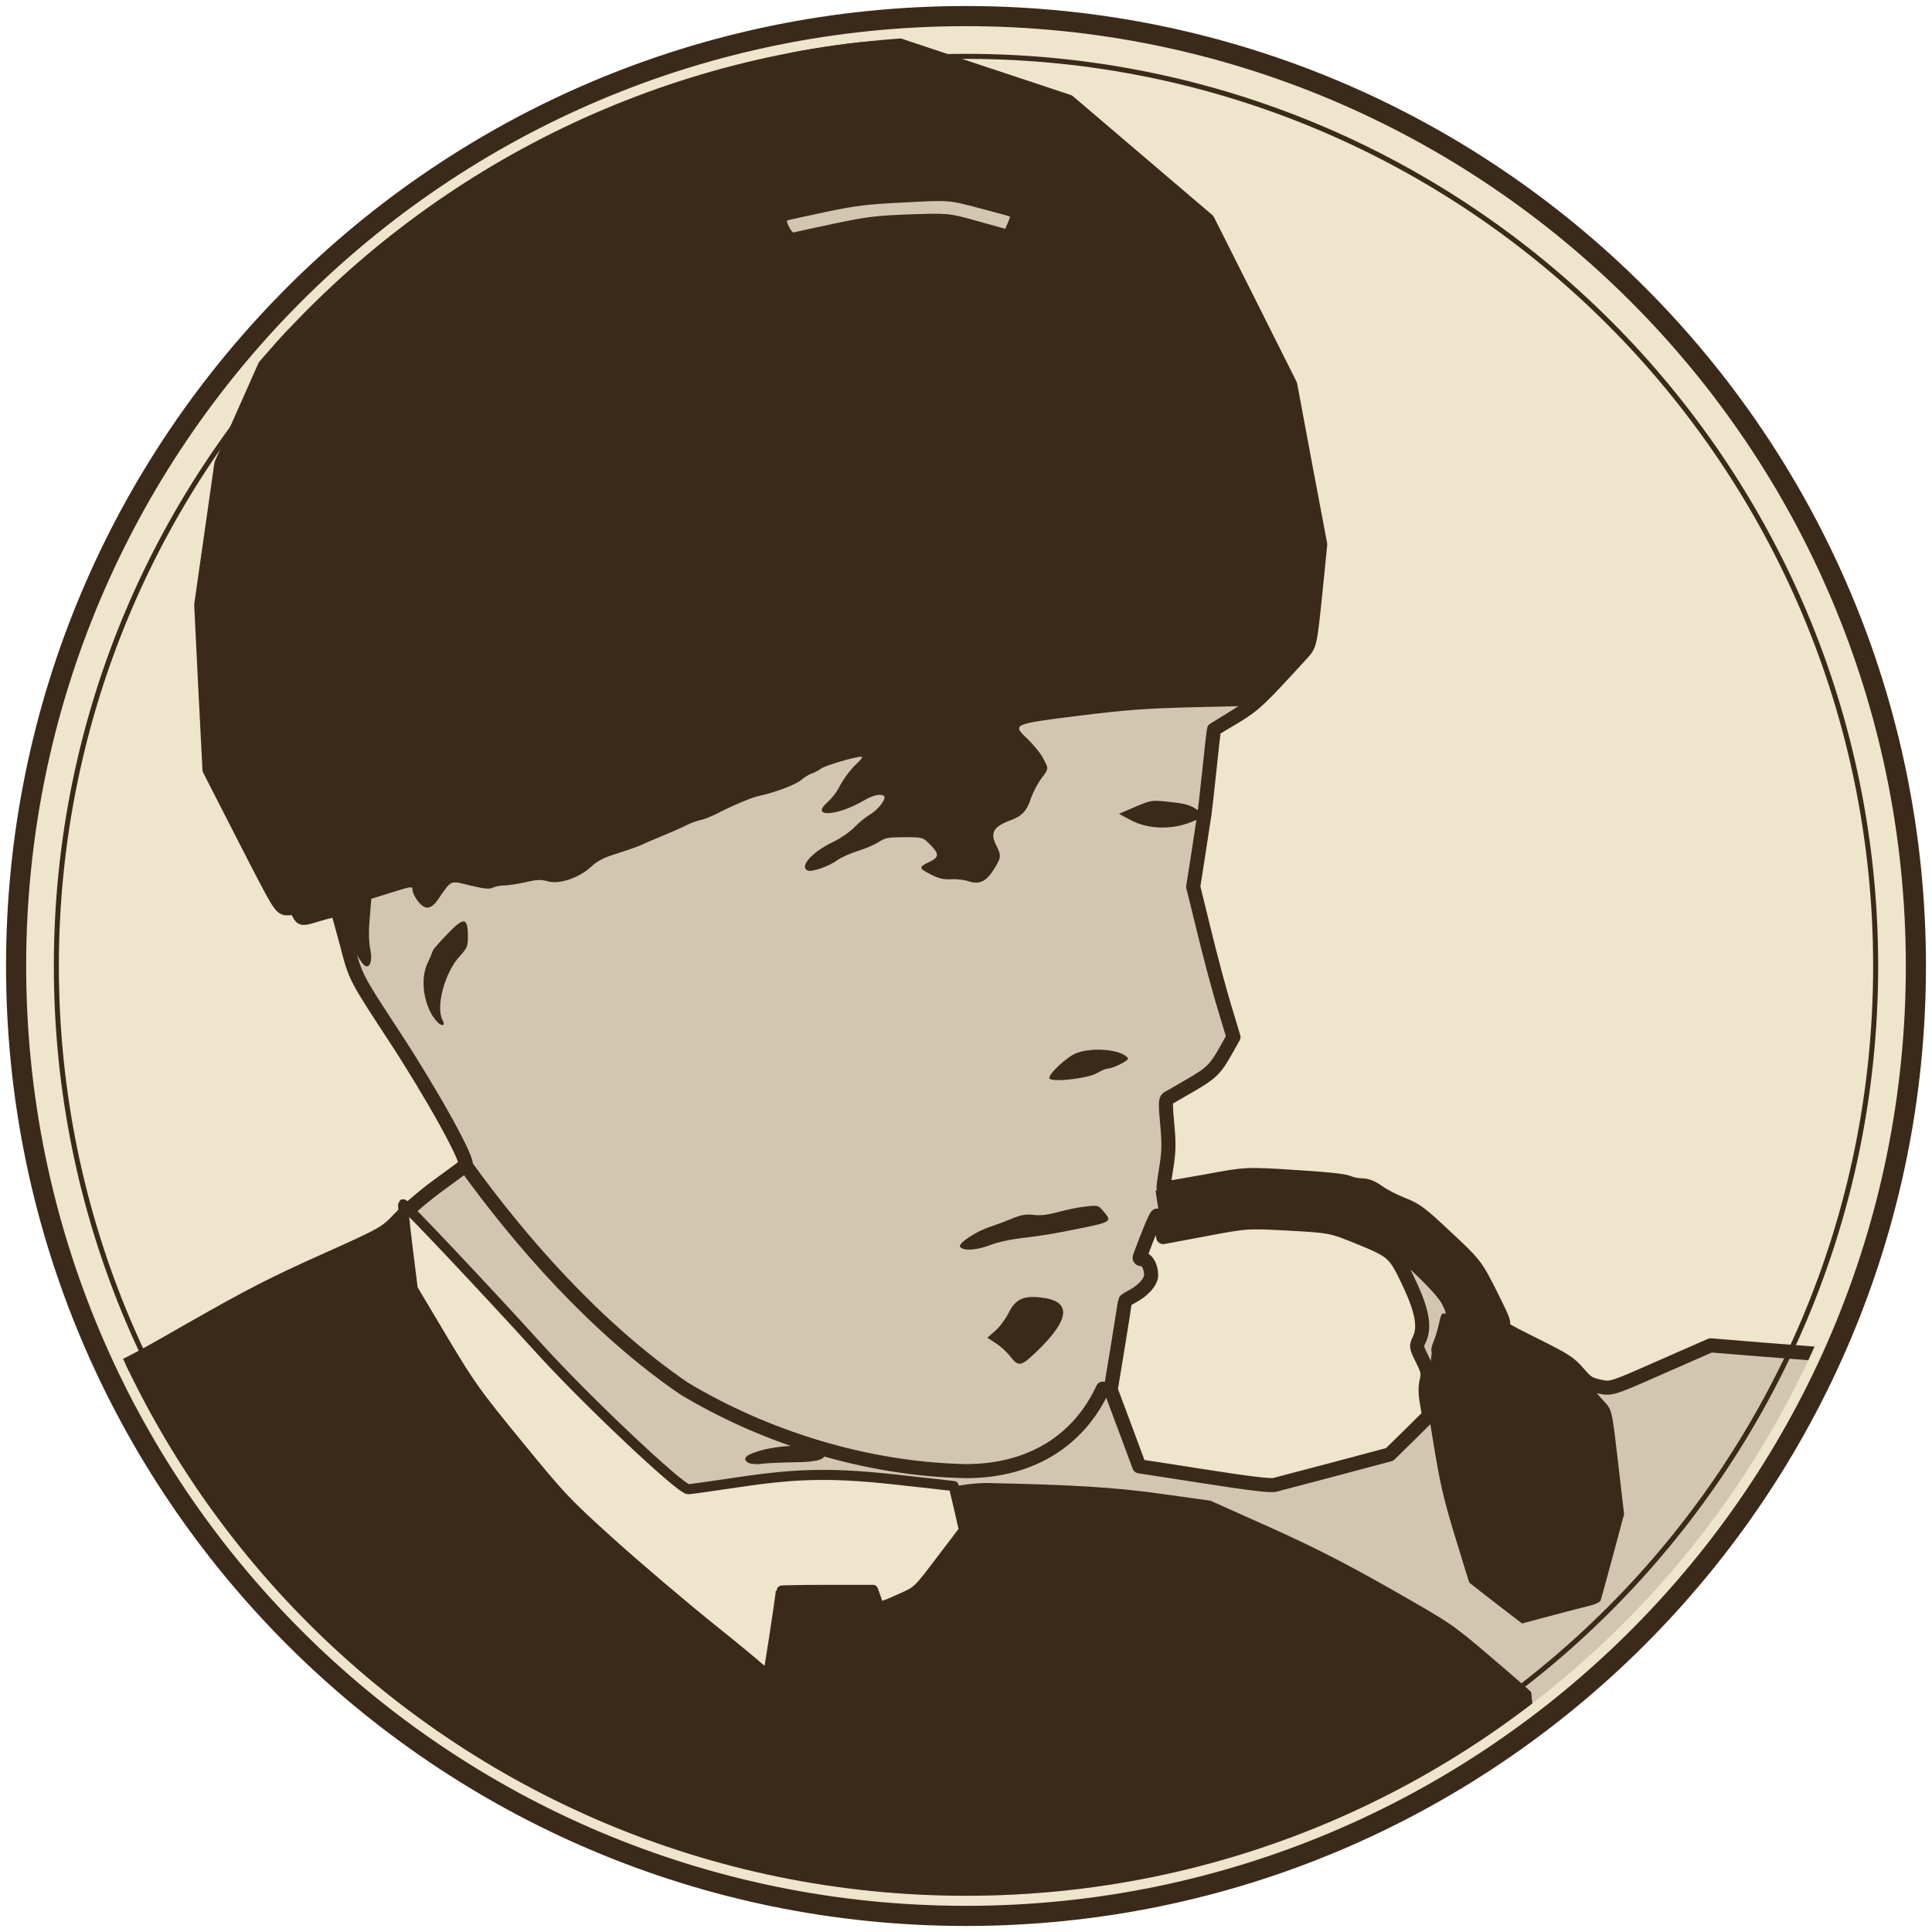
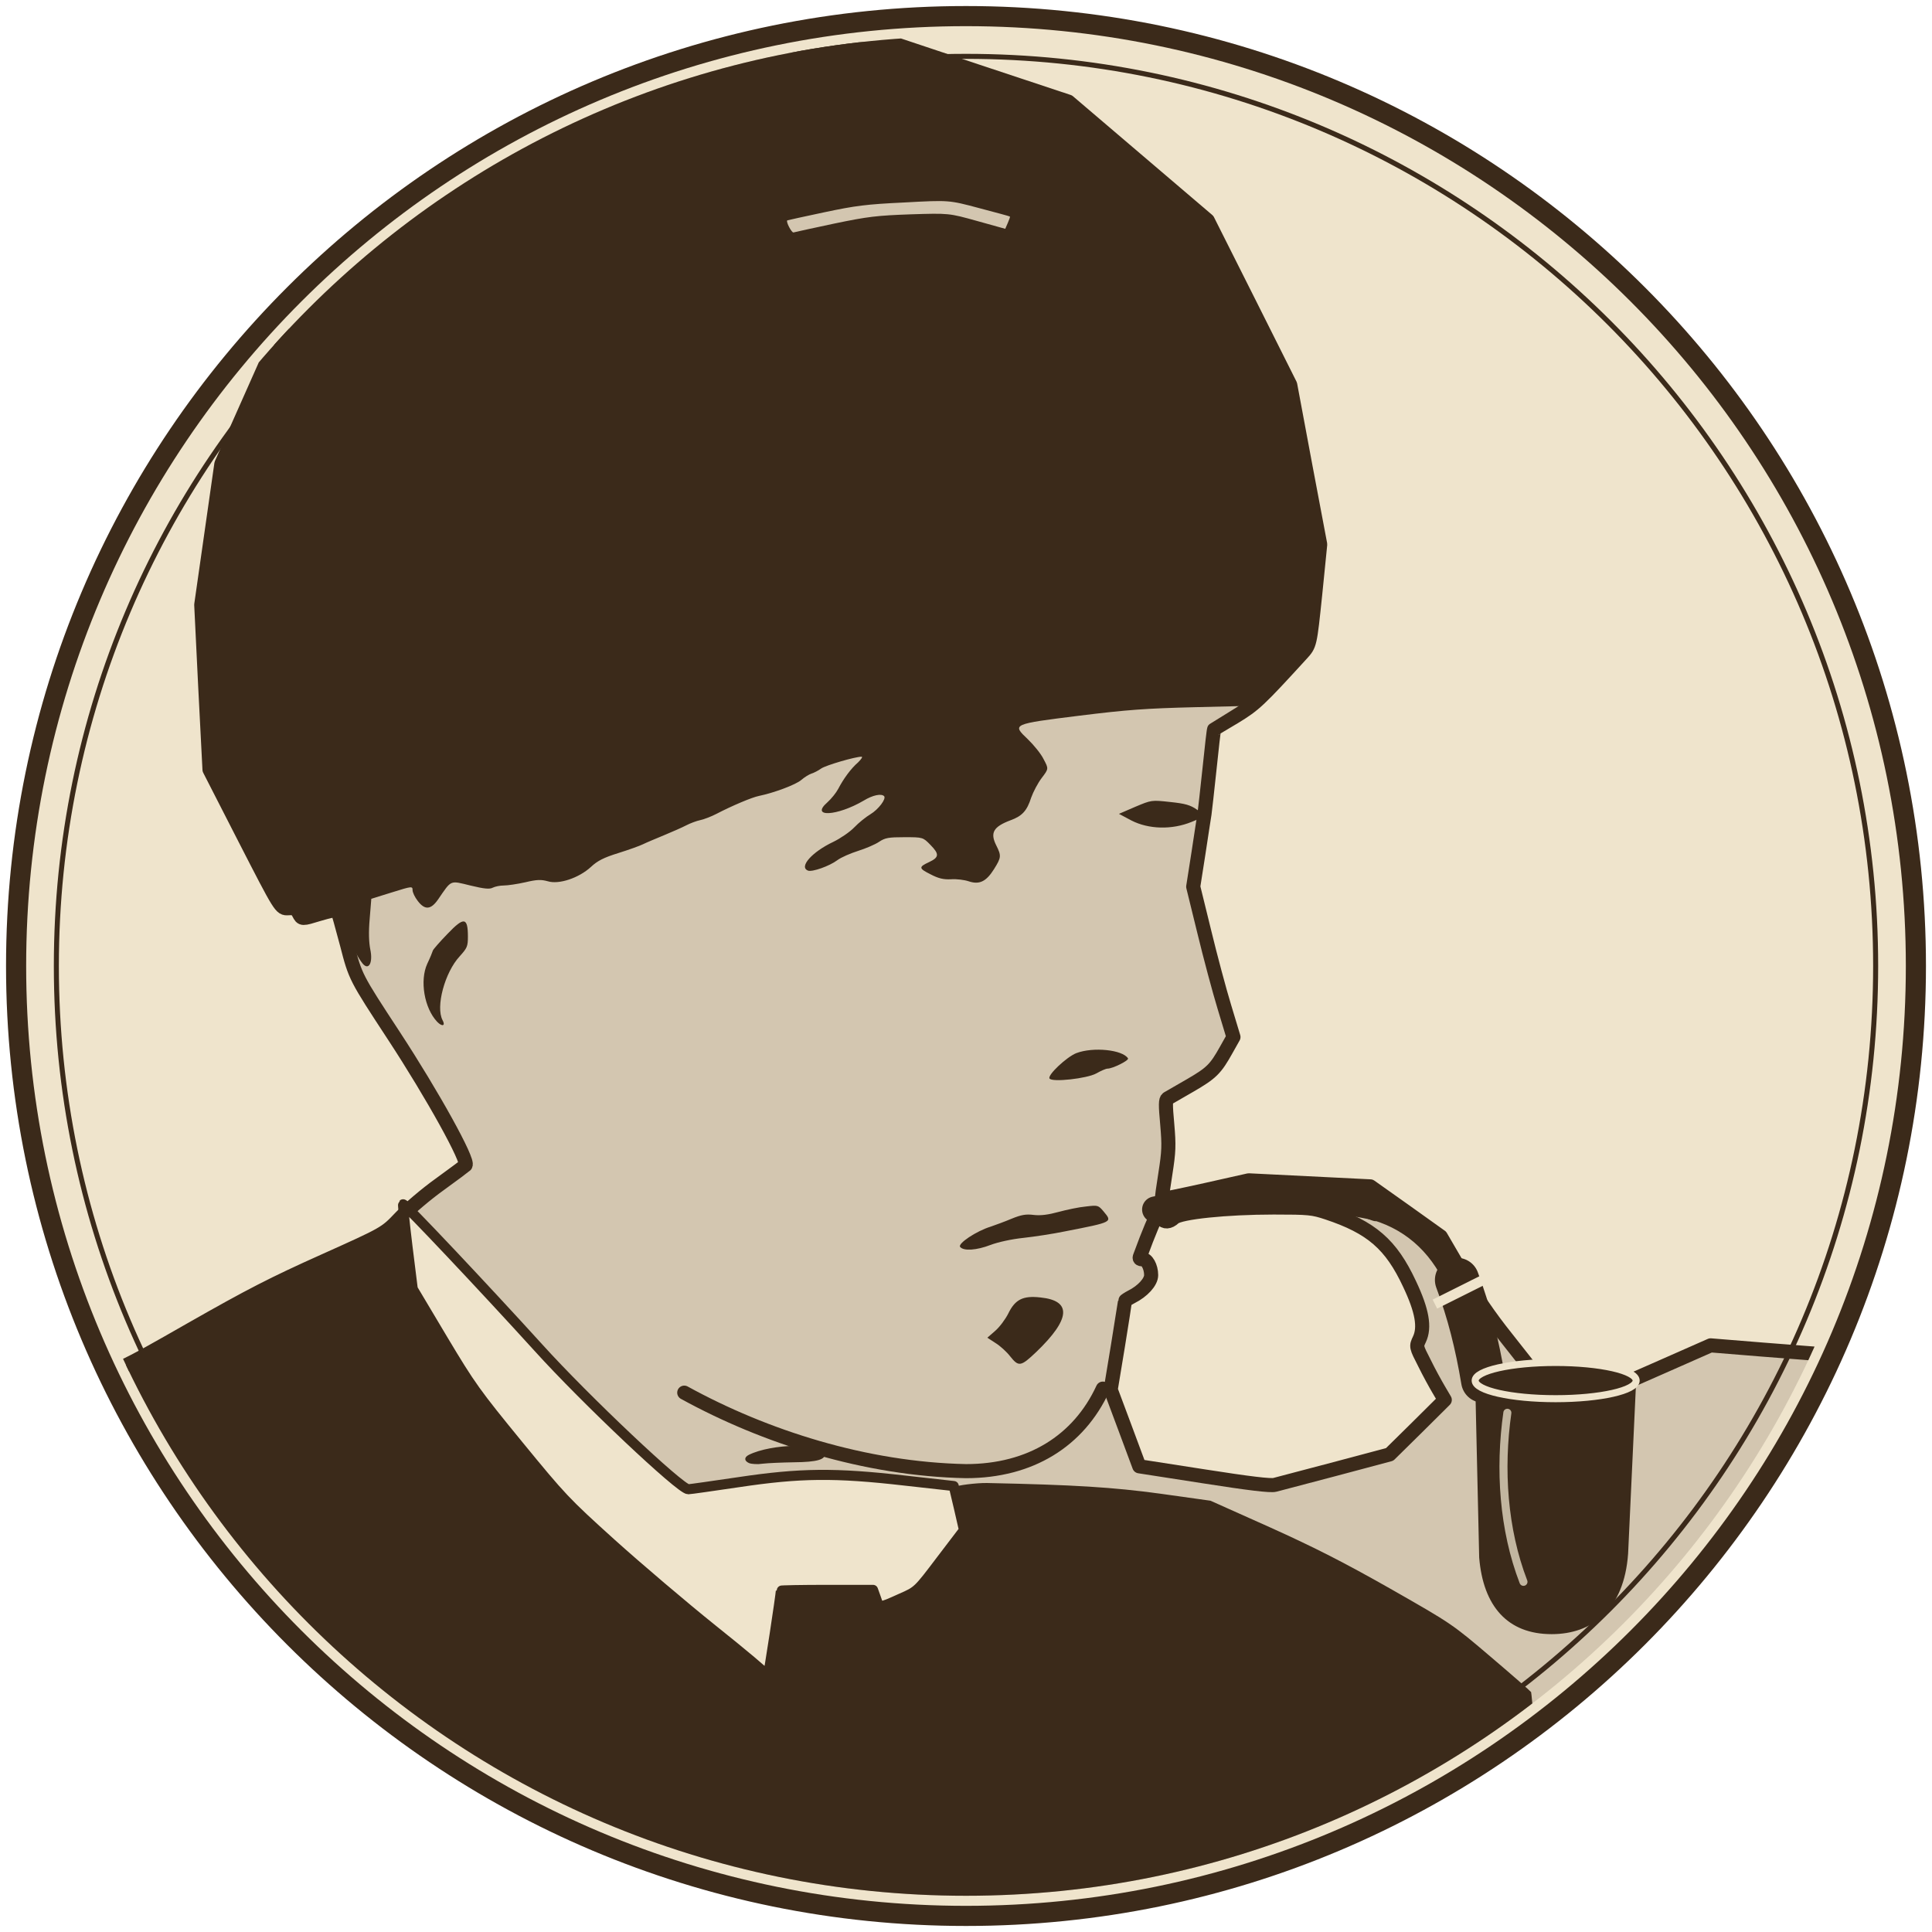
<svg xmlns="http://www.w3.org/2000/svg" viewBox="0 0 960 960" width="960" height="960">
  <defs>
    <clipPath id="wd-m">
      <circle cx="480" cy="480" r="462" />
    </clipPath>
  </defs>
  <circle cx="480" cy="480" r="472" fill="#efe4cc" stroke="#3b2a1a" stroke-width="10" />
  <circle cx="480" cy="480" r="452" fill="none" stroke="#3b2a1a" stroke-width="2.5" />
  <g clip-path="url(#wd-m)" fill-rule="evenodd">
-     <path d="M1.2 958.8C0.3 957.9 -0.0 927.9 -0.0 830.0C-0.0 709.6 0.1 702.2 1.7 700.8C2.7 699.9 16.1 695.1 31.5 690.0C59.5 680.8 59.5 680.8 95.0 660.5C124.5 643.7 135.8 637.9 161.0 626.6C191.5 612.9 191.5 612.9 199.0 605.0C203.1 600.7 211.9 593.2 218.5 588.5C225.1 583.7 230.9 579.4 231.3 579.0C233.3 577.2 214.8 543.8 195.8 514.8C176.6 485.5 176.6 485.5 172.4 469.2C170.0 460.2 167.9 452.6 167.6 452.2C167.3 451.9 163.2 452.8 158.5 454.2C150.0 456.8 150.0 456.8 148.5 453.9C147.2 451.5 146.5 451.1 143.2 451.3C139.5 451.5 139.5 451.5 121.8 417.0L104.1 382.4L102.0 341.5L100.0 300.5L105.0 265.5L110.0 230.5L130.0 185.5L150.0 140.5L185.3 105.3L220.5 70.2L275.0 47.9L329.5 25.6L385.0 23.0L440.5 20.4L485.7 35.5L530.9 50.5L565.5 80.0L600.1 109.5L620.6 150.3L641.1 191.2L648.5 230.8L656.0 270.5L653.5 295.4C650.9 320.4 650.9 320.4 646.8 324.9C625.5 348.2 623.5 350.1 613.5 356.2C608.0 359.5 603.4 362.3 603.3 362.4C603.1 362.6 602.1 371.4 601.0 382.1C599.9 392.8 598.7 402.9 598.5 404.5C598.2 406.1 596.9 414.9 595.5 424.0L592.9 440.6L598.4 463.0C601.4 475.4 605.9 492.2 608.4 500.4L612.9 515.3L609.3 521.7C604.0 531.2 602.0 533.2 591.3 539.4C585.9 542.5 580.9 545.4 580.2 545.8C579.1 546.5 579.1 548.9 580.0 558.7C580.9 568.6 580.8 572.2 579.5 580.4C578.6 585.8 578.0 590.4 578.2 590.5C578.4 590.7 587.6 589.1 598.8 587.1C619.1 583.3 619.1 583.3 642.8 584.8C658.0 585.7 667.7 586.7 669.8 587.6C671.6 588.4 674.7 589.0 676.7 589.0C679.1 589.0 681.7 590.0 684.9 592.3C687.4 594.1 692.8 596.9 696.9 598.5C703.5 601.1 705.9 602.9 716.9 613.2C733.3 628.5 733.0 628.1 741.1 644.1C747.4 656.8 747.8 657.9 746.0 658.5C744.6 659.0 748.7 661.4 761.8 667.9C777.7 675.8 780.0 677.3 784.2 682.2C788.4 687.1 789.5 687.8 794.8 689.0C800.7 690.2 800.7 690.2 825.4 679.3L850.0 668.5L875.8 670.6L901.5 672.6L925.0 685.9C937.9 693.2 949.2 699.9 950.1 700.8C951.0 701.7 953.6 708.1 955.9 715.0L960.0 727.5L960.0 842.6C960.0 930.7 959.7 957.9 958.8 958.8C957.1 960.5 2.9 960.5 1.2 958.8ZM663.5 729.9L690.5 722.7L700.3 713.1L710.1 703.4L709.0 696.9C708.2 692.5 708.2 689.1 708.9 686.1C709.8 682.2 709.5 681.1 706.7 675.4C703.6 669.1 703.6 669.0 705.3 665.5C708.1 659.6 706.7 651.3 700.4 638.0C693.2 622.6 692.4 621.8 676.0 615.1C661.5 609.2 661.5 609.2 640.5 608.0C619.5 606.9 619.5 606.9 598.8 610.8L578.0 614.7L577.4 611.1C576.5 605.7 576.0 604.0 575.0 604.0C574.4 604.0 571.0 611.9 566.5 624.2C566.0 625.3 566.4 625.8 567.6 625.7C569.8 625.5 572.0 629.4 572.0 633.6C572.0 637.0 567.8 641.6 562.2 644.4C560.5 645.3 559.0 646.3 559.0 646.5C559.0 646.8 557.4 656.8 555.5 668.7L551.9 690.5L559.0 709.5L566.1 728.6L598.3 733.6C620.7 737.1 631.4 738.4 633.5 737.8C635.1 737.4 648.6 733.8 663.5 729.9Z" fill="#3b2a1a" fill-opacity=".16" stroke="#3b2a1a" stroke-width="7" stroke-linejoin="round" />
+     <path d="M1.2 958.8C0.3 957.9 -0.0 927.9 -0.0 830.0C-0.0 709.6 0.1 702.2 1.7 700.8C2.7 699.9 16.1 695.1 31.5 690.0C59.5 680.8 59.5 680.8 95.0 660.5C124.5 643.7 135.8 637.9 161.0 626.6C191.5 612.9 191.5 612.9 199.0 605.0C203.1 600.7 211.9 593.2 218.5 588.5C225.1 583.7 230.9 579.4 231.3 579.0C233.3 577.2 214.8 543.8 195.8 514.8C176.6 485.5 176.6 485.5 172.4 469.2C170.0 460.2 167.9 452.6 167.6 452.2C167.3 451.9 163.2 452.8 158.5 454.2C150.0 456.8 150.0 456.8 148.5 453.9C147.2 451.5 146.5 451.1 143.2 451.3C139.5 451.5 139.5 451.5 121.8 417.0L104.1 382.4L102.0 341.5L100.0 300.5L105.0 265.5L110.0 230.5L130.0 185.5L150.0 140.5L185.3 105.3L220.5 70.2L275.0 47.9L329.5 25.6L385.0 23.0L440.5 20.4L485.7 35.5L530.9 50.5L565.5 80.0L600.1 109.5L620.6 150.3L641.1 191.2L648.5 230.8L656.0 270.5L653.5 295.4C650.9 320.4 650.9 320.4 646.8 324.9C625.5 348.2 623.5 350.1 613.5 356.2C608.0 359.5 603.4 362.3 603.3 362.4C603.1 362.6 602.1 371.4 601.0 382.1C599.9 392.8 598.7 402.9 598.5 404.5C598.2 406.1 596.9 414.9 595.5 424.0L592.9 440.6L598.4 463.0C601.4 475.4 605.9 492.2 608.4 500.4L612.9 515.3L609.3 521.7C604.0 531.2 602.0 533.2 591.3 539.4C585.9 542.5 580.9 545.4 580.2 545.8C579.1 546.5 579.1 548.9 580.0 558.7C580.9 569.2 580.8 572.1 579.1 583.0C578.0 589.8 577.2 595.6 577.4 595.8C577.6 595.9 587.4 593.9 599.1 591.3L620.5 586.5L650.7 588.0L680.9 589.5L698.4 601.9L715.9 614.4L726.1 631.9C733.3 644.3 740.0 654.1 748.7 665.0L761.0 680.6L780.8 685.4L800.5 690.3L825.3 679.4L850.0 668.5L875.8 670.6L901.5 672.6L925.0 685.9C937.9 693.2 949.2 699.9 950.1 700.8C951.0 701.7 953.6 708.1 955.9 715.0L960.0 727.5L960.0 842.6C960.0 930.7 959.7 957.9 958.8 958.8C957.1 960.5 2.9 960.5 1.2 958.8ZM663.5 729.9L690.5 722.7L704.2 709.2L717.9 695.6L714.9 690.5C713.3 687.8 710.0 681.8 707.8 677.3C703.6 669.1 703.6 669.1 705.3 665.5C708.1 659.6 706.7 651.3 700.4 638.0C691.2 618.3 681.5 609.9 659.6 602.6C652.3 600.2 650.6 600.0 632.9 600.0C609.3 600.0 586.4 602.4 583.4 605.1C580.9 607.4 578.7 607.5 577.0 605.5C576.3 604.7 575.4 604.0 575.0 604.0C574.4 604.0 570.9 612.2 566.5 624.2C566.0 625.3 566.4 625.8 567.6 625.7C569.8 625.5 572.0 629.4 572.0 633.6C572.0 637.0 567.8 641.6 562.2 644.4C560.5 645.3 559.0 646.3 559.0 646.5C559.0 646.8 557.4 656.8 555.5 668.7L551.9 690.5L559.0 709.5L566.1 728.6L598.3 733.6C620.7 737.1 631.4 738.4 633.5 737.8C635.1 737.4 648.6 733.8 663.5 729.9Z" fill="#3b2a1a" fill-opacity=".16" stroke="#3b2a1a" stroke-width="7" stroke-linejoin="round" />
    <path d="M381.0 832.3C381.0 831.7 369.0 821.6 354.2 809.8C339.5 798.0 316.8 778.7 303.7 766.9C280.9 746.3 279.2 744.5 257.5 718.0C236.4 692.2 234.0 688.9 220.0 665.5L205.1 640.5L202.5 619.6C201.1 608.1 200.1 598.5 200.3 598.4C200.8 597.8 240.8 640.2 267.4 669.5C291.0 695.6 338.1 740.0 342.0 740.0C342.9 740.0 354.0 738.4 366.9 736.5C397.6 731.9 414.8 731.7 449.7 735.7L473.9 738.4L476.5 749.4L479.0 760.3L467.5 775.4C456.0 790.6 456.0 790.6 447.8 794.2C436.7 799.2 437.0 799.2 435.3 794.2L433.8 790.0L410.9 790.0C398.3 790.0 388.0 790.2 388.0 790.4C388.0 792.4 381.9 832.5 381.5 832.8C381.2 833.1 381.0 832.9 381.0 832.3Z" fill="#efe4cc" stroke="#3b2a1a" stroke-width="5" stroke-linejoin="round" />
-     <path d="M1.2 958.8C0.3 957.9 -0.0 927.9 -0.0 830.0C-0.0 709.6 0.1 702.2 1.7 700.8C2.7 699.9 16.1 695.1 31.5 690.0C59.5 680.8 59.5 680.8 95.0 660.5C124.2 643.8 136.0 637.8 161.0 626.5C185.4 615.6 192.3 612.0 195.6 608.8C197.9 606.6 200.0 605.2 200.4 605.8C200.7 606.3 201.9 614.3 203.0 623.6L205.1 640.5L220.0 665.5C234.0 688.9 236.4 692.2 257.5 718.0C279.2 744.5 280.9 746.3 303.7 766.9C316.8 778.7 339.5 798.0 354.2 809.8C369.0 821.6 381.0 831.7 381.0 832.3C381.0 836.7 382.4 829.4 384.9 812.2C386.5 801.2 388.1 791.7 388.5 791.1C388.9 790.4 396.6 790.0 410.9 790.0C434.4 790.0 433.9 789.9 435.7 795.5C436.9 799.0 437.0 799.0 447.8 794.2C456.0 790.6 456.0 790.6 467.5 775.4L479.0 760.3L476.6 749.9C475.2 744.3 474.3 739.3 474.5 738.9C475.1 738.1 485.2 736.8 490.5 736.9C533.8 737.8 553.0 739.0 576.5 742.2L601.5 745.7L631.0 758.9C653.6 769.1 667.7 776.3 691.0 789.5C721.5 806.9 721.5 806.9 741.0 823.5C751.7 832.6 760.6 840.4 760.8 840.8C761.4 842.6 770.8 958.6 770.3 959.2C769.5 960.6 2.6 960.2 1.2 958.8ZM743.4 796.8C736.3 791.3 730.4 786.7 730.2 786.5C730.0 786.4 726.8 776.0 723.0 763.5C717.1 744.2 715.5 736.9 712.0 715.5C707.9 690.3 707.9 690.3 709.9 681.5C711.0 676.7 711.6 672.1 711.3 671.4C711.0 670.6 711.5 668.5 712.3 666.7C713.1 665.0 714.3 660.9 715.0 657.8C715.9 653.4 716.5 652.2 717.6 652.7C718.8 653.1 718.5 652.0 716.7 648.3C715.0 645.0 710.3 639.8 702.2 632.1C690.2 620.9 690.2 620.9 675.8 615.1C661.5 609.2 661.5 609.2 640.5 608.0C619.5 606.9 619.5 606.9 598.8 610.8C587.3 612.9 578.0 614.6 578.0 614.6C578.0 614.5 577.1 609.4 576.0 603.1C574.9 596.8 574.1 591.6 574.3 591.5C574.4 591.4 584.9 589.5 597.5 587.3C620.5 583.3 620.5 583.3 643.5 584.8L666.5 586.2L685.0 593.7C706.1 602.3 705.4 601.8 721.7 617.7C733.8 629.4 733.9 629.6 740.9 643.7C747.4 656.7 747.8 657.9 746.0 658.5C744.6 659.0 748.7 661.4 761.8 668.0C781.1 677.6 778.1 675.2 797.3 696.6C801.0 700.7 801.0 700.7 804.0 726.5L807.0 752.4L801.5 772.9C798.4 784.3 795.7 794.2 795.4 795.1C795.2 796.0 793.0 797.1 790.2 797.8C787.6 798.4 778.9 800.7 770.9 802.8L756.3 806.7L743.4 796.8ZM372.2 727.0C369.7 725.9 369.7 724.1 372.1 722.9C383.4 717.3 408.8 716.8 409.8 722.2C410.4 725.2 406.1 726.5 394.5 726.6C388.4 726.7 381.5 727.0 379.0 727.3C376.5 727.7 373.4 727.5 372.2 727.0ZM501.9 673.9C500.2 671.7 496.9 668.7 494.6 667.3L490.6 664.7L494.5 661.3C496.7 659.4 499.6 655.5 501.0 652.7C504.4 645.7 508.3 643.7 517.0 644.7C532.7 646.3 532.0 655.4 514.9 671.8C507.2 679.1 506.2 679.3 501.9 673.9ZM477.1 619.6C475.7 618.0 485.1 611.7 492.3 609.5C494.6 608.7 499.3 607.0 502.6 605.6C507.5 603.6 509.8 603.2 513.7 603.7C517.1 604.1 520.9 603.6 526.0 602.2C530.1 601.1 536.2 599.8 539.6 599.5C545.5 598.8 545.7 598.8 548.4 602.0C552.8 607.3 553.1 607.2 529.0 611.9C523.2 613.1 514.0 614.5 508.5 615.1C502.7 615.7 495.9 617.2 492.2 618.6C485.2 621.3 478.8 621.7 477.1 619.6ZM521.5 535.9C520.4 534.2 530.0 525.2 534.8 523.3C543.2 520.1 557.8 521.6 560.5 525.9C561.1 526.9 552.9 531.0 550.3 531.0C549.5 531.0 547.0 532.1 544.7 533.4C540.2 535.9 522.7 537.9 521.5 535.9ZM217.2 507.7C210.8 500.9 208.5 487.2 212.3 478.9C213.7 476.0 214.9 473.0 215.1 472.3C215.3 471.7 218.6 467.9 222.4 464.0C230.5 455.5 232.5 455.7 232.5 465.4C232.5 470.3 232.1 471.1 228.4 475.2C221.0 483.2 216.4 500.3 219.9 506.9C221.5 509.8 219.7 510.3 217.2 507.7ZM180.2 478.8C176.1 473.8 171.0 461.3 171.0 456.3C171.0 450.1 171.8 450.2 159.6 453.9L150.0 456.8L148.5 453.9C147.2 451.5 146.5 451.1 143.2 451.3C139.5 451.5 139.5 451.5 130.4 433.7C124.7 422.5 121.4 415.1 121.7 413.7C122.0 412.2 119.5 407.3 114.0 398.6C109.6 391.5 105.5 385.0 105.0 384.0C104.5 383.0 103.1 363.8 102.0 341.4L100.0 300.5L105.0 265.5L110.0 230.5L130.0 185.5L150.0 140.5L185.3 105.3L220.5 70.2L275.0 47.9L329.5 25.6L385.0 23.0L440.5 20.4L485.7 35.5L530.9 50.5L565.5 80.0L600.1 109.5L620.6 150.3L641.1 191.2L648.5 230.8L656.0 270.5L653.5 295.4C650.6 323.8 653.3 318.0 632.7 340.1L622.8 350.7L593.7 351.4C569.3 352.0 559.9 352.7 536.5 355.6C502.8 359.8 502.8 359.8 510.7 367.3C513.7 370.2 517.3 374.6 518.6 377.3C521.1 382.0 521.1 382.0 517.6 386.6C515.7 389.1 513.4 393.5 512.4 396.3C510.3 402.9 507.9 405.5 502.1 407.6C493.6 410.8 491.9 413.8 495.0 420.0C497.6 425.2 497.6 426.0 493.9 431.9C490.0 438.1 486.6 439.7 481.3 437.9C479.2 437.2 475.3 436.7 472.6 436.9C468.8 437.1 466.3 436.5 462.3 434.4C456.5 431.5 456.4 430.8 461.6 428.4C466.7 426.0 466.8 424.4 462.4 419.9C458.6 416.0 458.6 416.0 449.4 416.0C441.5 416.0 439.8 416.3 436.8 418.3C434.9 419.6 430.2 421.6 426.4 422.8C422.6 424.0 418.0 426.0 416.1 427.4C412.1 430.4 403.5 433.4 401.5 432.6C396.8 430.8 403.5 423.3 414.1 418.3C417.6 416.6 422.3 413.4 424.5 411.1C426.7 408.8 430.3 405.9 432.5 404.6C436.5 402.2 440.5 396.9 439.3 395.6C437.9 394.2 433.6 395.1 429.2 397.8C415.9 405.6 402.4 406.3 411.1 398.7C413.1 396.9 415.5 393.9 416.5 392.0C419.1 387.0 422.8 381.9 426.4 378.8C428.0 377.2 428.8 376.0 428.1 376.0C424.9 376.0 410.2 380.3 408.0 381.9C406.6 382.9 404.5 384.0 403.2 384.4C402.0 384.8 399.7 386.2 398.1 387.6C395.4 389.9 384.8 393.9 377.1 395.5C373.6 396.2 363.7 400.4 356.0 404.4C353.5 405.7 349.9 407.1 348.0 407.5C346.1 407.9 342.9 409.1 341.0 410.1C339.1 411.1 334.1 413.3 330.0 415.0C325.9 416.7 321.1 418.7 319.5 419.5C317.9 420.3 312.3 422.3 307.2 423.9C300.1 426.1 296.9 427.7 293.6 430.8C287.6 436.3 277.7 439.6 272.2 437.9C268.9 437.0 266.9 437.0 261.0 438.4C257.0 439.3 252.2 440.0 250.3 440.0C248.4 440.0 246.0 440.5 244.8 441.1C243.3 441.9 240.7 441.7 233.7 440.0C223.4 437.5 224.5 437.0 217.7 446.9C214.1 452.1 211.1 452.3 207.6 447.7C206.1 445.8 205.0 443.4 205.0 442.3C205.0 440.3 204.7 440.3 194.8 443.4L184.5 446.6L183.7 456.5C183.1 463.2 183.3 468.3 184.0 471.8C185.4 478.4 183.2 482.4 180.2 478.8ZM562.2 407.7L556.0 404.4L564.1 400.9C572.2 397.5 572.2 397.5 581.4 398.5C589.0 399.3 591.5 400.0 594.9 402.4C597.2 404.0 598.9 405.4 598.8 405.5C598.6 405.7 595.6 407.0 592.1 408.4C582.3 412.4 570.8 412.1 562.2 407.7ZM414.5 111.1C431.3 107.6 435.7 107.1 452.5 106.5C471.5 105.9 471.5 105.9 485.5 109.8L499.5 113.7L500.8 110.7C501.5 109.1 502.0 107.7 501.8 107.6C501.6 107.4 494.8 105.6 486.5 103.4C471.5 99.4 471.5 99.4 449.5 100.6C430.4 101.5 425.1 102.2 409.5 105.5C399.6 107.6 391.4 109.4 391.2 109.5C390.4 110.1 393.4 115.8 394.3 115.5C395.0 115.3 404.1 113.3 414.5 111.1Z" fill="#3b2a1a" />
-     <path d="M232 580C258 616 296 660 340 690C380 714 430 730 480 731C512 731 536 716 548 690" fill="none" stroke="#3b2a1a" stroke-width="7" stroke-linecap="round" />
+     <path d="M1.2 958.8C0.3 957.9 -0.0 927.9 -0.0 830.0C-0.0 709.6 0.1 702.2 1.7 700.8C2.7 699.9 16.1 695.1 31.5 690.0C59.5 680.8 59.5 680.8 95.0 660.5C124.2 643.8 136.0 637.8 161.0 626.5C185.4 615.6 192.3 612.0 195.6 608.8C197.9 606.6 200.0 605.2 200.4 605.8C200.7 606.3 201.9 614.3 203.0 623.6L205.1 640.5L220.0 665.5C234.0 688.9 236.4 692.2 257.5 718.0C279.2 744.5 280.9 746.3 303.7 766.9C316.8 778.7 339.5 798.0 354.2 809.8C369.0 821.6 381.0 831.7 381.0 832.3C381.0 836.7 382.4 829.4 384.9 812.2C386.5 801.2 388.1 791.7 388.5 791.1C388.9 790.4 396.6 790.0 410.9 790.0C434.4 790.0 433.9 789.9 435.7 795.5C436.9 799.0 437.0 799.0 447.8 794.2C456.0 790.6 456.0 790.6 467.5 775.4L479.0 760.3L476.6 749.9C475.2 744.3 474.3 739.3 474.5 738.9C475.1 738.1 485.2 736.8 490.5 736.9C533.8 737.8 553.0 739.0 576.5 742.2L601.5 745.7L631.0 758.9C653.6 769.1 667.7 776.3 691.0 789.5C721.5 806.9 721.5 806.9 741.0 823.5C751.7 832.6 760.6 840.4 760.8 840.8C761.4 842.6 770.8 958.6 770.3 959.2C769.5 960.6 2.6 960.2 1.2 958.8ZM372.2 727.0C369.7 725.9 369.7 724.1 372.1 722.9C383.4 717.3 408.8 716.8 409.8 722.2C410.4 725.2 406.1 726.5 394.5 726.6C388.4 726.7 381.5 727.0 379.0 727.3C376.5 727.7 373.4 727.5 372.2 727.0ZM501.9 673.9C500.2 671.7 496.9 668.7 494.6 667.3L490.6 664.7L494.5 661.3C496.7 659.4 499.6 655.5 501.0 652.7C504.4 645.7 508.3 643.7 517.0 644.7C532.7 646.3 532.0 655.4 514.9 671.8C507.2 679.1 506.2 679.3 501.9 673.9ZM477.1 619.6C475.7 618.0 485.1 611.7 492.3 609.5C494.6 608.7 499.3 607.0 502.6 605.6C507.5 603.6 509.8 603.2 513.7 603.7C517.1 604.1 520.9 603.6 526.0 602.2C530.1 601.1 536.2 599.8 539.6 599.5C545.5 598.8 545.7 598.8 548.4 602.0C552.8 607.3 553.1 607.2 529.0 611.9C523.2 613.1 514.0 614.5 508.5 615.1C502.7 615.7 495.9 617.2 492.2 618.6C485.2 621.3 478.8 621.7 477.1 619.6ZM671.4 602.0C665.3 599.2 657.6 596.4 654.2 595.8C647.1 594.3 645.9 592.4 652.3 592.8C665.0 593.6 686.6 602.5 684.5 606.1C683.6 607.4 683.5 607.4 671.4 602.0ZM521.5 535.9C520.4 534.2 530.0 525.2 534.8 523.3C543.2 520.1 557.8 521.6 560.5 525.9C561.1 526.9 552.9 531.0 550.3 531.0C549.5 531.0 547.0 532.1 544.7 533.4C540.2 535.9 522.7 537.9 521.5 535.9ZM217.2 507.7C210.8 500.9 208.5 487.2 212.3 478.9C213.7 476.0 214.9 473.0 215.1 472.3C215.3 471.7 218.6 467.9 222.4 464.0C230.5 455.5 232.5 455.7 232.5 465.4C232.5 470.3 232.1 471.1 228.4 475.2C221.0 483.2 216.4 500.3 219.9 506.9C221.5 509.8 219.7 510.3 217.2 507.7ZM180.2 478.8C176.1 473.8 171.0 461.3 171.0 456.3C171.0 450.1 171.8 450.2 159.6 453.9L150.0 456.8L148.5 453.9C147.2 451.5 146.5 451.1 143.2 451.3C139.5 451.5 139.5 451.5 130.4 433.7C124.7 422.5 121.4 415.1 121.7 413.7C122.0 412.2 119.5 407.3 114.0 398.6C109.6 391.5 105.5 385.0 105.0 384.0C104.5 383.0 103.1 363.8 102.0 341.4L100.0 300.5L105.0 265.5L110.0 230.5L130.0 185.5L150.0 140.5L185.3 105.3L220.5 70.2L275.0 47.9L329.5 25.6L385.0 23.0L440.5 20.4L485.7 35.5L530.9 50.5L565.5 80.0L600.1 109.5L620.6 150.3L641.1 191.2L648.5 230.8L656.0 270.5L653.5 295.4C650.6 323.8 653.3 318.0 632.7 340.1L622.8 350.7L593.7 351.4C569.3 352.0 559.9 352.7 536.5 355.6C502.8 359.8 502.8 359.8 510.7 367.3C513.7 370.2 517.3 374.6 518.6 377.3C521.1 382.0 521.1 382.0 517.6 386.6C515.7 389.1 513.4 393.5 512.4 396.3C510.3 402.9 507.9 405.5 502.1 407.6C493.6 410.8 491.9 413.8 495.0 420.0C497.6 425.2 497.6 426.0 493.9 431.9C490.0 438.1 486.6 439.7 481.3 437.9C479.2 437.2 475.3 436.7 472.6 436.9C468.8 437.1 466.3 436.5 462.3 434.4C456.5 431.5 456.4 430.8 461.6 428.4C466.7 426.0 466.8 424.4 462.4 419.9C458.6 416.0 458.6 416.0 449.4 416.0C441.5 416.0 439.8 416.3 436.8 418.3C434.9 419.6 430.2 421.6 426.4 422.8C422.6 424.0 418.0 426.0 416.1 427.4C412.1 430.4 403.5 433.4 401.5 432.6C396.8 430.8 403.5 423.3 414.1 418.3C417.6 416.6 422.3 413.4 424.5 411.1C426.7 408.8 430.3 405.9 432.5 404.6C436.5 402.2 440.5 396.9 439.3 395.6C437.9 394.2 433.6 395.1 429.2 397.8C415.9 405.6 402.4 406.3 411.1 398.7C413.1 396.9 415.5 393.9 416.5 392.0C419.1 387.0 422.8 381.9 426.4 378.8C428.0 377.2 428.8 376.0 428.1 376.0C424.9 376.0 410.2 380.3 408.0 381.9C406.6 382.9 404.5 384.0 403.2 384.4C402.0 384.8 399.7 386.2 398.1 387.6C395.4 389.9 384.8 393.9 377.1 395.5C373.6 396.2 363.7 400.4 356.0 404.4C353.5 405.7 349.9 407.1 348.0 407.5C346.1 407.9 342.9 409.1 341.0 410.1C339.1 411.1 334.1 413.3 330.0 415.0C325.9 416.7 321.1 418.7 319.5 419.5C317.9 420.3 312.3 422.3 307.2 423.9C300.1 426.1 296.9 427.7 293.6 430.8C287.6 436.3 277.7 439.6 272.2 437.9C268.9 437.0 266.9 437.0 261.0 438.4C257.0 439.3 252.2 440.0 250.3 440.0C248.4 440.0 246.0 440.5 244.8 441.1C243.3 441.9 240.7 441.7 233.7 440.0C223.4 437.5 224.5 437.0 217.7 446.9C214.1 452.1 211.1 452.3 207.6 447.7C206.1 445.8 205.0 443.4 205.0 442.3C205.0 440.3 204.7 440.3 194.8 443.4L184.5 446.6L183.7 456.5C183.1 463.2 183.3 468.3 184.0 471.8C185.4 478.4 183.2 482.4 180.2 478.8ZM562.2 407.7L556.0 404.4L564.1 400.9C572.2 397.5 572.2 397.5 581.4 398.5C589.0 399.3 591.5 400.0 594.9 402.4C597.2 404.0 598.9 405.4 598.8 405.5C598.6 405.7 595.6 407.0 592.1 408.4C582.3 412.4 570.8 412.1 562.2 407.7ZM414.5 111.1C431.3 107.6 435.7 107.1 452.5 106.5C471.5 105.9 471.5 105.9 485.5 109.8L499.5 113.7L500.8 110.7C501.5 109.1 502.0 107.7 501.8 107.6C501.6 107.4 494.8 105.6 486.5 103.4C471.5 99.4 471.5 99.4 449.5 100.6C430.4 101.5 425.1 102.2 409.5 105.5C399.6 107.6 391.4 109.4 391.2 109.5C390.4 110.1 393.4 115.8 394.3 115.5C395.0 115.3 404.1 113.3 414.5 111.1Z" fill="#3b2a1a" />
+     <path d="M340 692C380 714 430 730 480 731C512 731 536 716 548 690" fill="none" stroke="#3b2a1a" stroke-width="7" stroke-linecap="round" />
+     <path d="M574 601C606 594 648 592 684 600C704 606 718 620 726 640" fill="none" stroke="#3b2a1a" stroke-width="13" stroke-linecap="round" />
+     <path d="M724 636C730 652 734 668 737 686" fill="none" stroke="#3b2a1a" stroke-width="22" stroke-linecap="round" />
+     <path d="M713 648L741 634" fill="none" stroke="#efe4cc" stroke-width="5" />
+     <path d="M733 686C752 682 794 682 813 686L809 772C807 800 791 812 771 812C749 812 737 798 735 774Z" fill="#3b2a1a" />
+     <ellipse cx="773" cy="686" rx="40" ry="9" fill="#3b2a1a" stroke="#efe4cc" stroke-width="3.5" />
+     <path d="M749 702C745 730 747 760 757 786" fill="none" stroke="#efe4cc" stroke-width="4" stroke-linecap="round" opacity=".75" />
  </g>
</svg>
